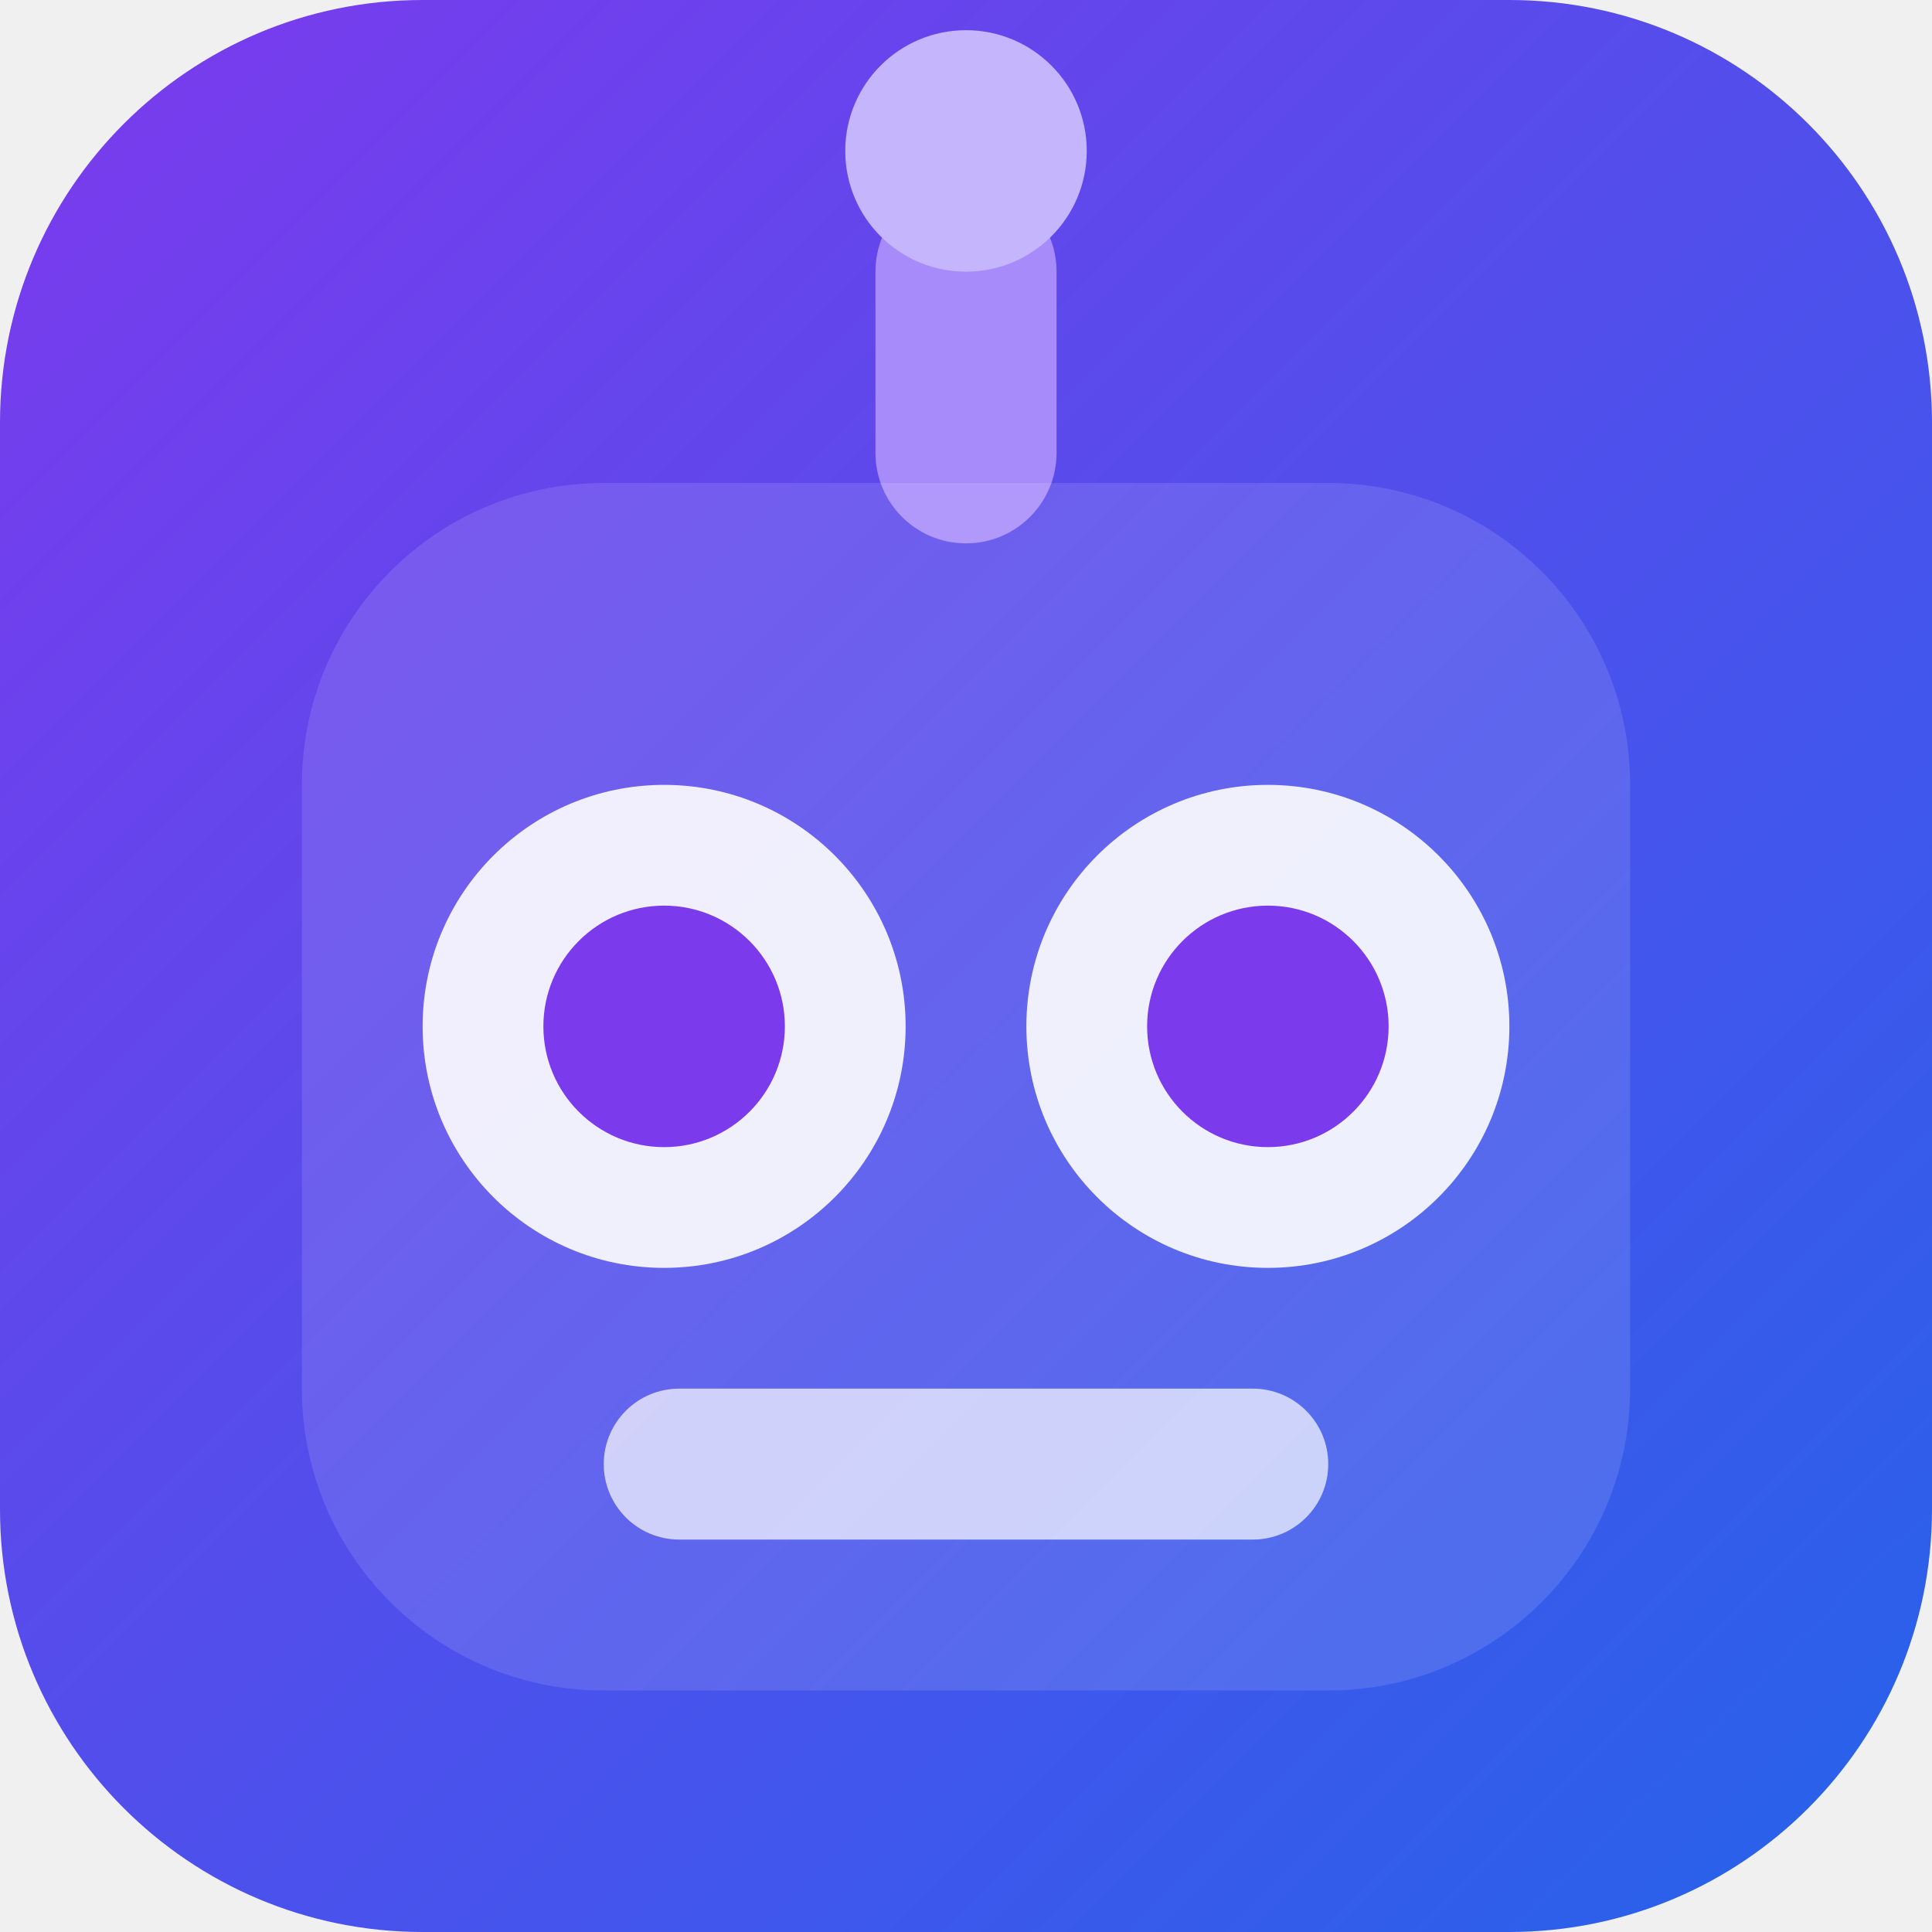
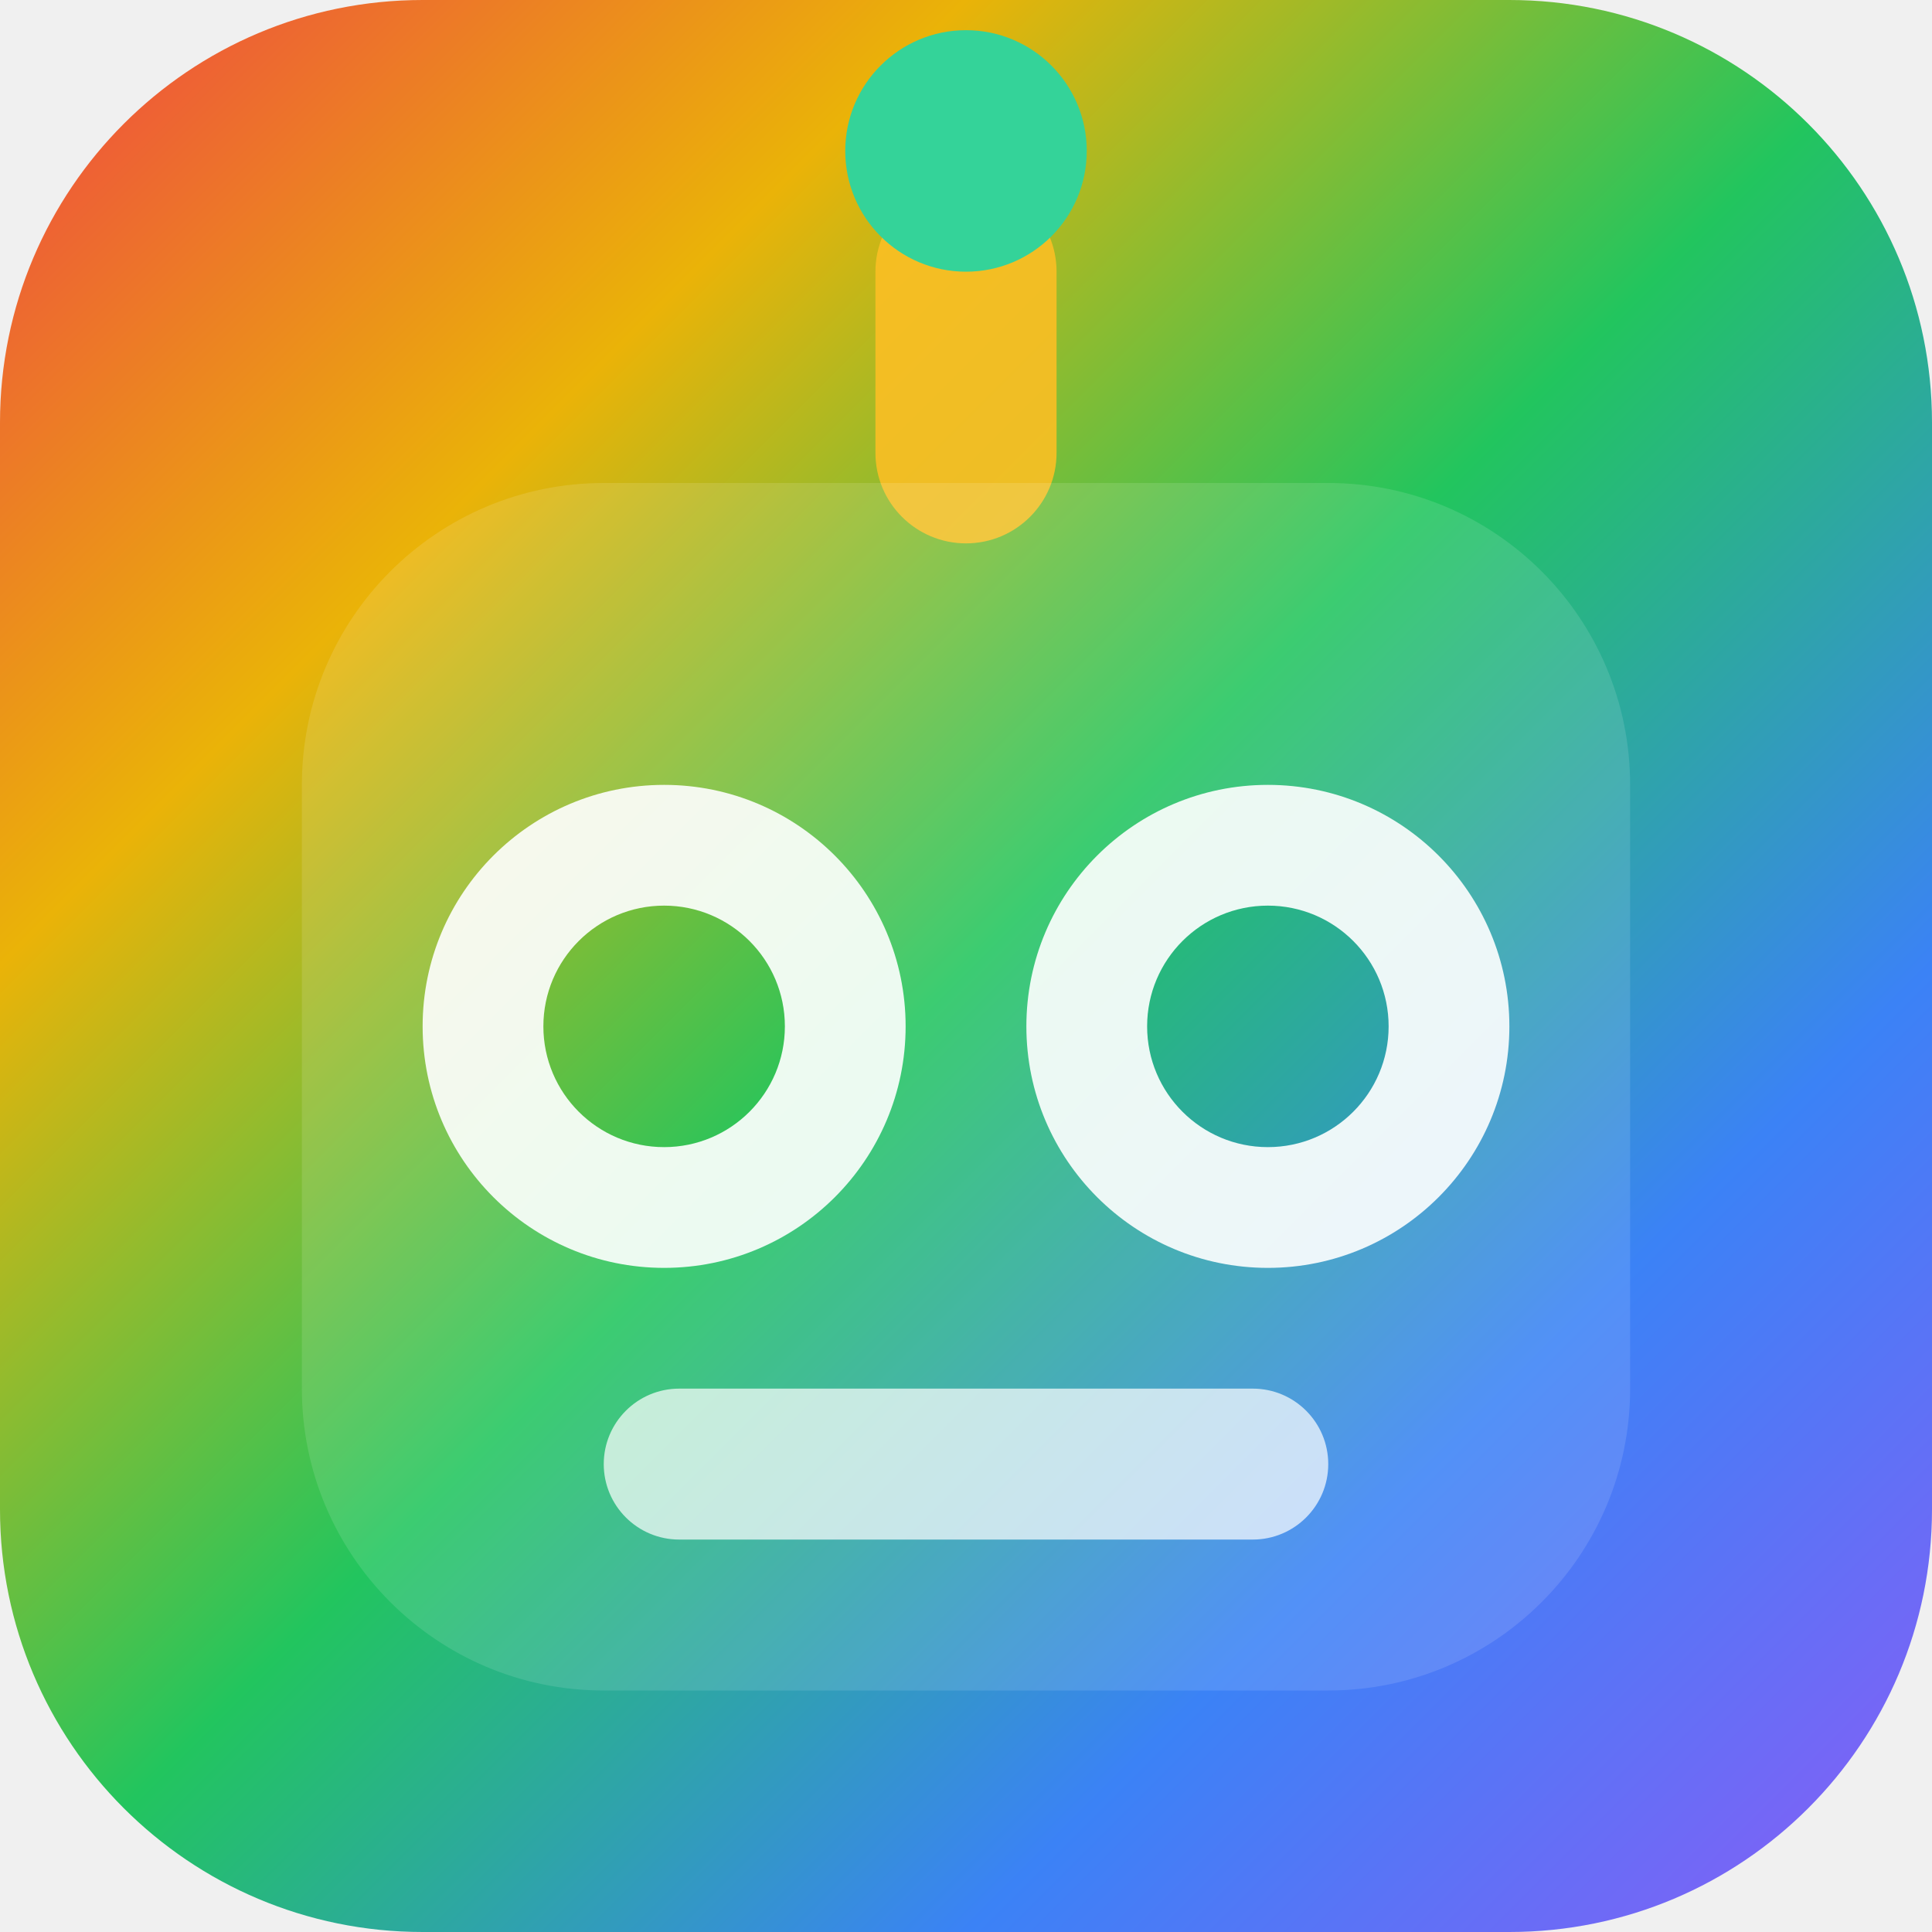
<svg xmlns="http://www.w3.org/2000/svg" viewBox="0 0 32 32" fill="none">
  <defs>
    <linearGradient id="g" x1="0" y1="0" x2="32" y2="32" gradientUnits="userSpaceOnUse">
-       <stop offset="0%" stop-color="#7c3aed" />
-       <stop offset="100%" stop-color="#2563eb" />
+       <stop offset="0%" stop-color="#ef4444" />
+       <stop offset="25%" stop-color="#eab308" />
+       <stop offset="50%" stop-color="#22c55e" />
+       <stop offset="75%" stop-color="#3b82f6" />
+       <stop offset="100%" stop-color="#8b5cf6" />
    </linearGradient>
  </defs>
  <rect width="32" height="32" rx="7" fill="url(#g)" />
-   <rect x="14.5" y="3" width="3" height="6" rx="1.5" fill="#a78bfa" />
-   <circle cx="16" cy="2.5" r="2" fill="#c4b5fd" />
+   <rect x="14.5" y="3" width="3" height="6" rx="1.5" fill="#fbbf24" opacity="0.9" />
+   <circle cx="16" cy="2.5" r="2" fill="#34d399" />
  <rect x="5" y="8" width="22" height="20" rx="5" fill="white" opacity="0.12" />
  <circle cx="11" cy="17" r="4" fill="white" opacity="0.9" />
-   <circle cx="11" cy="17" r="2" fill="#7c3aed" />
+   <circle cx="11" cy="17" r="2" fill="url(#g)" />
  <circle cx="21" cy="17" r="4" fill="white" opacity="0.9" />
-   <circle cx="21" cy="17" r="2" fill="#7c3aed" />
+   <circle cx="21" cy="17" r="2" fill="url(#g)" />
  <rect x="10" y="23" width="12" height="2.5" rx="1.25" fill="white" opacity="0.7" />
</svg>
